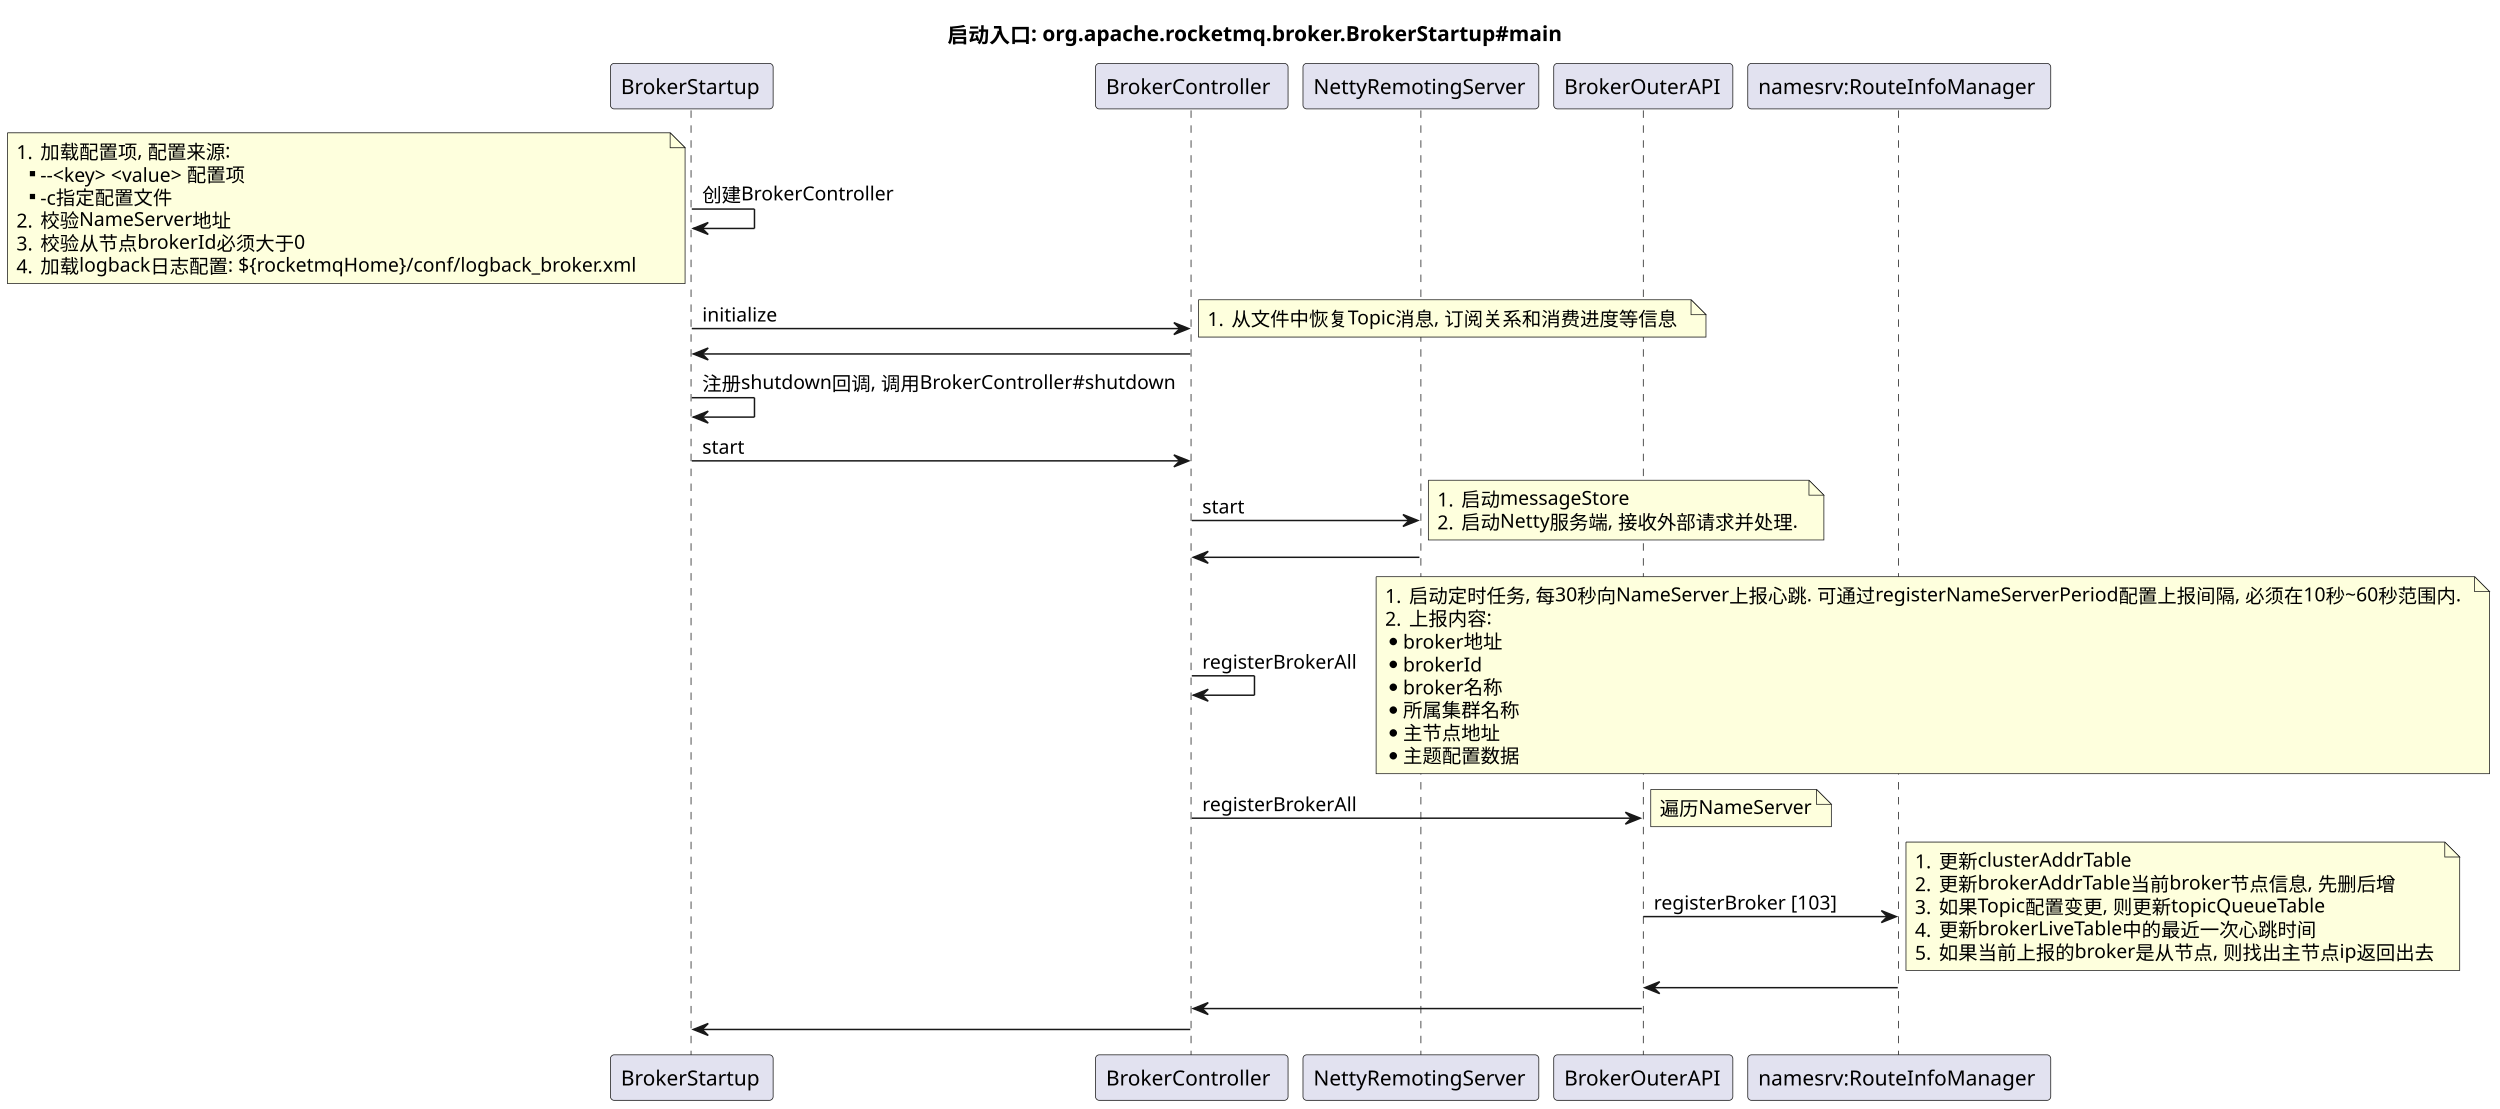
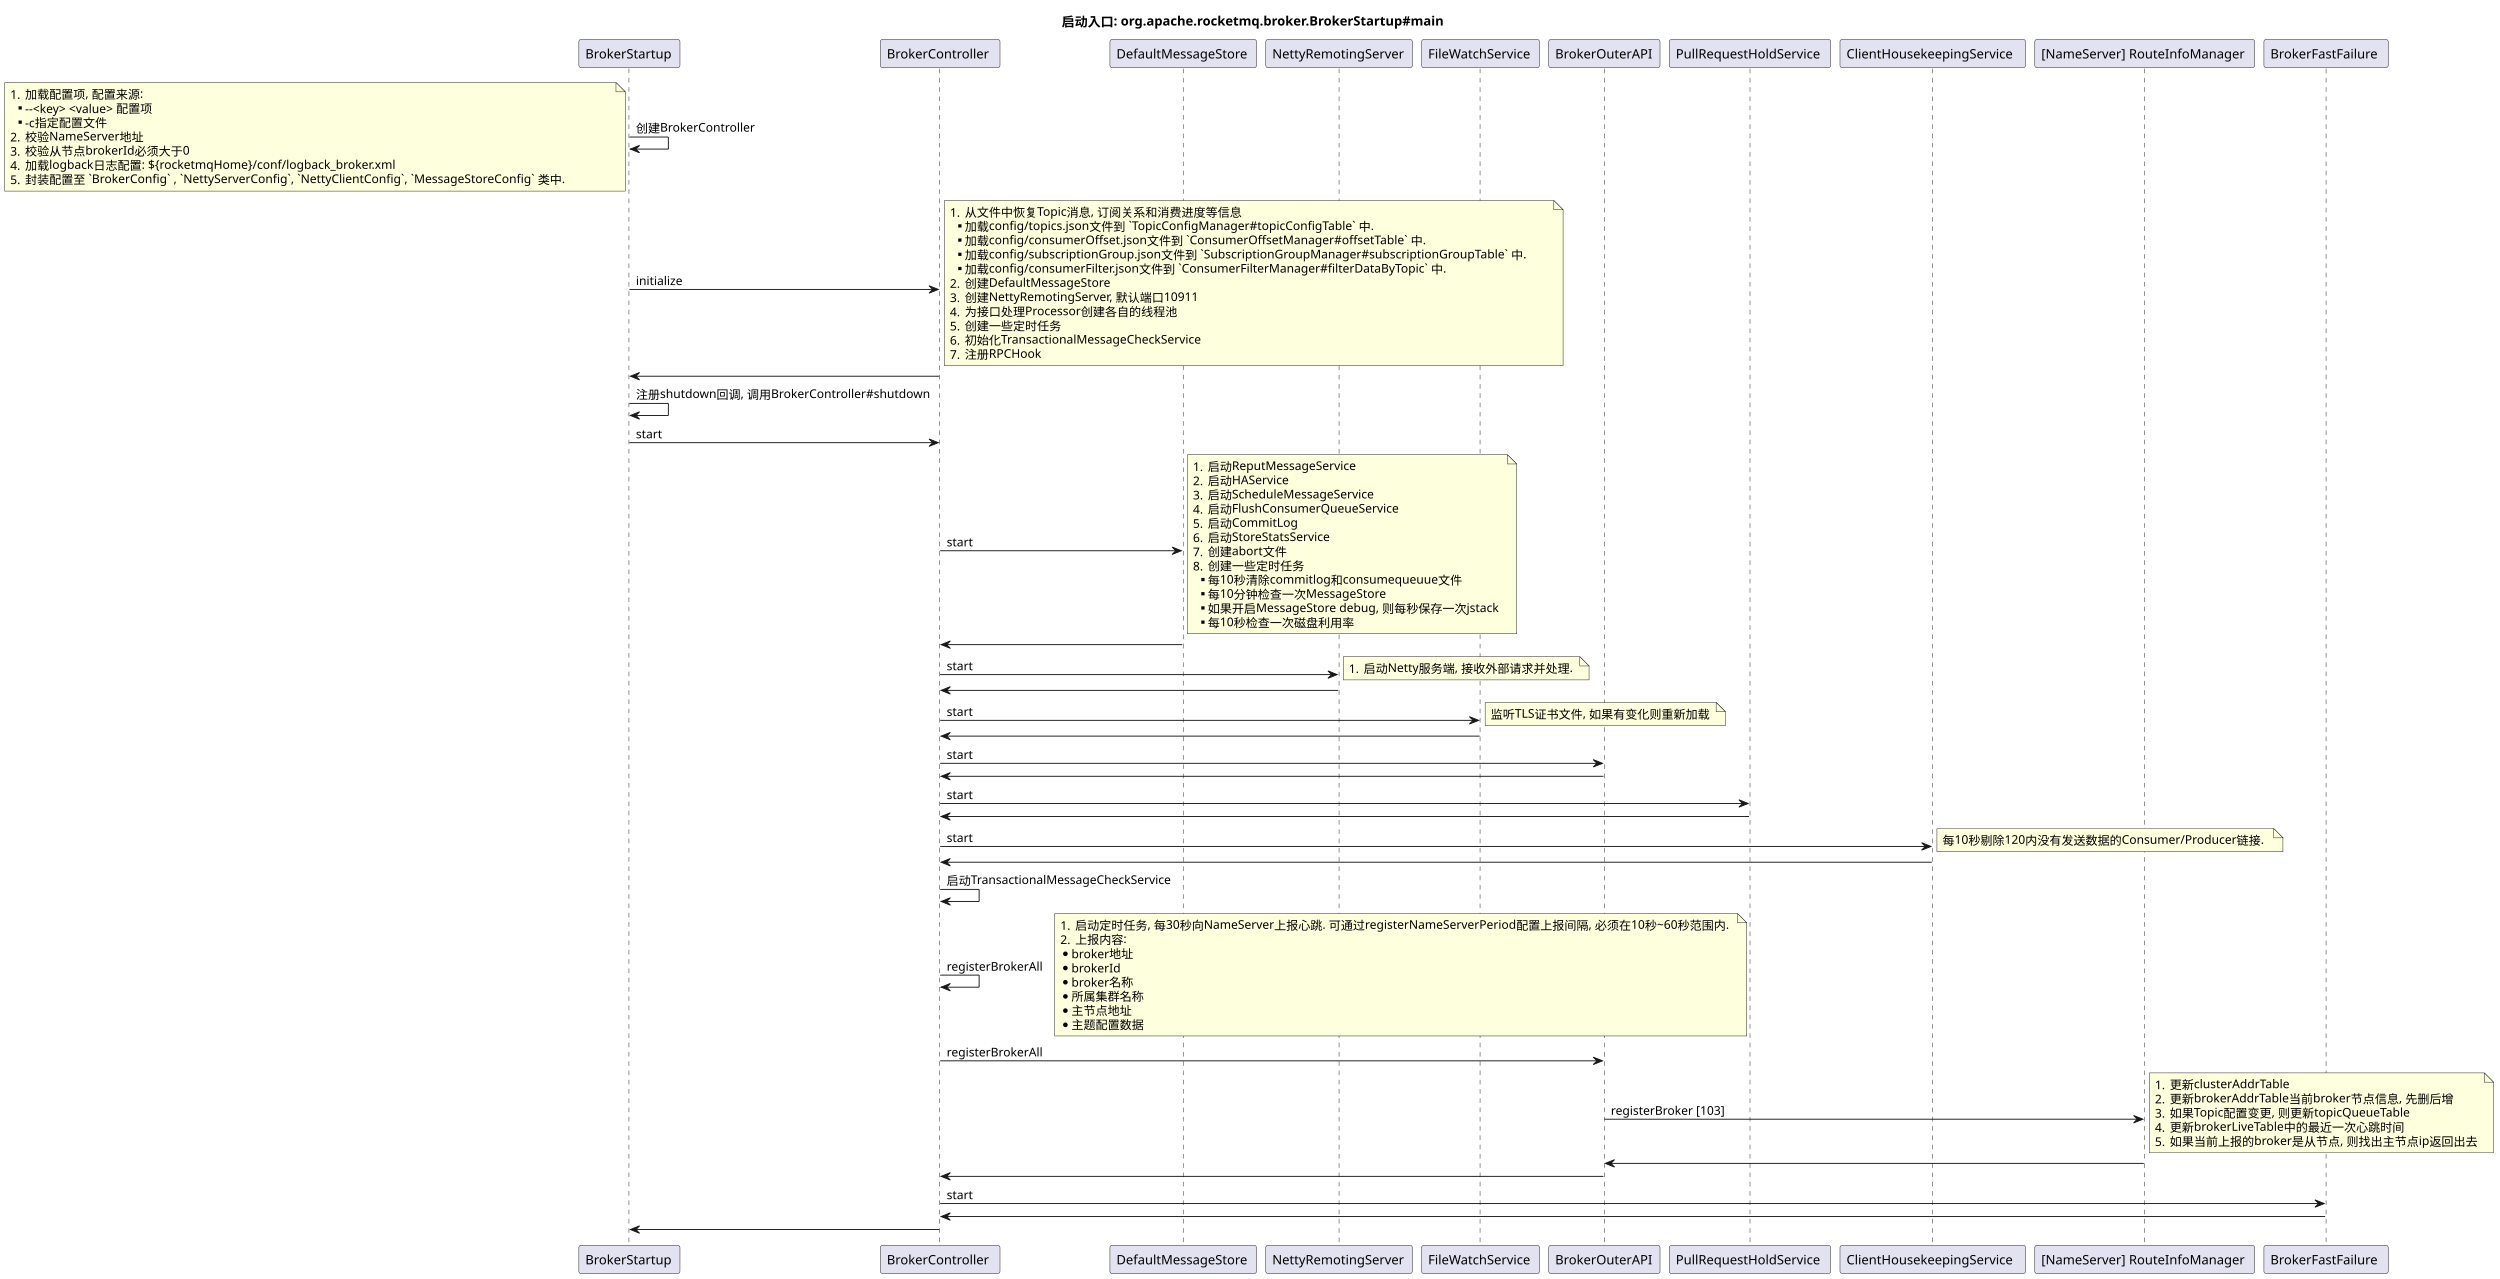
- <svg xmlns="http://www.w3.org/2000/svg" contentStyleType="text/css" height="743px" preserveAspectRatio="none" style="width:1675px;height:743px;background:#FFFFFF;" version="1.1" viewBox="0 0 1675 743" width="1675px" zoomAndPan="magnify">
+ <svg xmlns="http://www.w3.org/2000/svg" contentStyleType="text/css" height="1378px" preserveAspectRatio="none" style="width:2695px;height:1378px;background:#FFFFFF;" version="1.1" viewBox="0 0 2695 1378" width="2695px" zoomAndPan="magnify">
  <defs />
  <g>
-     <text fill="#000000" font-family="sans-serif" font-size="14" font-weight="bold" lengthAdjust="spacing" textLength="408" x="634.75" y="28.535">启动入口: org.apache.rocketmq.broker.BrokerStartup#main</text>
-     <line style="stroke:#181818;stroke-width:0.5;stroke-dasharray:5.0,5.0;" x1="463" x2="463" y1="73.977" y2="707.74" />
-     <line style="stroke:#181818;stroke-width:0.5;stroke-dasharray:5.0,5.0;" x1="798" x2="798" y1="73.977" y2="707.74" />
-     <line style="stroke:#181818;stroke-width:0.5;stroke-dasharray:5.0,5.0;" x1="952" x2="952" y1="73.977" y2="707.74" />
-     <line style="stroke:#181818;stroke-width:0.5;stroke-dasharray:5.0,5.0;" x1="1101" x2="1101" y1="73.977" y2="707.74" />
-     <line style="stroke:#181818;stroke-width:0.5;stroke-dasharray:5.0,5.0;" x1="1272" x2="1272" y1="73.977" y2="707.74" />
-     <rect fill="#E2E2F0" height="30.488" rx="2.5" ry="2.5" style="stroke:#181818;stroke-width:0.5;" width="109" x="409" y="42.488" />
-     <text fill="#000000" font-family="sans-serif" font-size="14" lengthAdjust="spacing" textLength="95" x="416" y="63.023">BrokerStartup</text>
-     <rect fill="#E2E2F0" height="30.488" rx="2.5" ry="2.5" style="stroke:#181818;stroke-width:0.5;" width="109" x="409" y="706.74" />
-     <text fill="#000000" font-family="sans-serif" font-size="14" lengthAdjust="spacing" textLength="95" x="416" y="727.275">BrokerStartup</text>
-     <rect fill="#E2E2F0" height="30.488" rx="2.5" ry="2.5" style="stroke:#181818;stroke-width:0.5;" width="129" x="734" y="42.488" />
-     <text fill="#000000" font-family="sans-serif" font-size="14" lengthAdjust="spacing" textLength="115" x="741" y="63.023">BrokerController</text>
-     <rect fill="#E2E2F0" height="30.488" rx="2.5" ry="2.5" style="stroke:#181818;stroke-width:0.5;" width="129" x="734" y="706.74" />
-     <text fill="#000000" font-family="sans-serif" font-size="14" lengthAdjust="spacing" textLength="115" x="741" y="727.275">BrokerController</text>
-     <rect fill="#E2E2F0" height="30.488" rx="2.5" ry="2.5" style="stroke:#181818;stroke-width:0.5;" width="158" x="873" y="42.488" />
-     <text fill="#000000" font-family="sans-serif" font-size="14" lengthAdjust="spacing" textLength="144" x="880" y="63.023">NettyRemotingServer</text>
-     <rect fill="#E2E2F0" height="30.488" rx="2.5" ry="2.5" style="stroke:#181818;stroke-width:0.5;" width="158" x="873" y="706.74" />
-     <text fill="#000000" font-family="sans-serif" font-size="14" lengthAdjust="spacing" textLength="144" x="880" y="727.275">NettyRemotingServer</text>
-     <rect fill="#E2E2F0" height="30.488" rx="2.5" ry="2.5" style="stroke:#181818;stroke-width:0.5;" width="120" x="1041" y="42.488" />
-     <text fill="#000000" font-family="sans-serif" font-size="14" lengthAdjust="spacing" textLength="106" x="1048" y="63.023">BrokerOuterAPI</text>
-     <rect fill="#E2E2F0" height="30.488" rx="2.5" ry="2.5" style="stroke:#181818;stroke-width:0.5;" width="120" x="1041" y="706.74" />
-     <text fill="#000000" font-family="sans-serif" font-size="14" lengthAdjust="spacing" textLength="106" x="1048" y="727.275">BrokerOuterAPI</text>
-     <rect fill="#E2E2F0" height="30.488" rx="2.5" ry="2.5" style="stroke:#181818;stroke-width:0.5;" width="203" x="1171" y="42.488" />
-     <text fill="#000000" font-family="sans-serif" font-size="14" lengthAdjust="spacing" textLength="189" x="1178" y="63.023">namesrv:RouteInfoManager</text>
-     <rect fill="#E2E2F0" height="30.488" rx="2.5" ry="2.5" style="stroke:#181818;stroke-width:0.5;" width="203" x="1171" y="706.74" />
-     <text fill="#000000" font-family="sans-serif" font-size="14" lengthAdjust="spacing" textLength="189" x="1178" y="727.275">namesrv:RouteInfoManager</text>
-     <line style="stroke:#181818;stroke-width:1.0;" x1="463.5" x2="505.5" y1="140.064" y2="140.064" />
-     <line style="stroke:#181818;stroke-width:1.0;" x1="505.5" x2="505.5" y1="140.064" y2="153.064" />
-     <line style="stroke:#181818;stroke-width:1.0;" x1="464.5" x2="505.5" y1="153.064" y2="153.064" />
-     <polygon fill="#181818" points="474.5,149.064,464.5,153.064,474.5,157.064,470.5,153.064" style="stroke:#181818;stroke-width:1.0;" />
-     <text fill="#000000" font-family="sans-serif" font-size="13" lengthAdjust="spacing" textLength="129" x="470.5" y="135.321">创建BrokerController</text>
-     <path d="M5,88.977 L5,189.977 L459,189.977 L459,98.977 L449,88.977 L5,88.977 " fill="#FEFFDD" style="stroke:#181818;stroke-width:0.5;" />
-     <path d="M449,88.977 L449,98.977 L459,98.977 L449,88.977 " fill="#FEFFDD" style="stroke:#181818;stroke-width:0.5;" />
+     <text fill="#000000" font-family="sans-serif" font-size="14" font-weight="bold" lengthAdjust="spacing" textLength="408" x="1144.5" y="28.535">启动入口: org.apache.rocketmq.broker.BrokerStartup#main</text>
+     <line style="stroke:#181818;stroke-width:0.5;stroke-dasharray:5.0,5.0;" x1="678" x2="678" y1="73.977" y2="1343.436" />
+     <line style="stroke:#181818;stroke-width:0.5;stroke-dasharray:5.0,5.0;" x1="1013" x2="1013" y1="73.977" y2="1343.436" />
+     <line style="stroke:#181818;stroke-width:0.5;stroke-dasharray:5.0,5.0;" x1="1275.5" x2="1275.5" y1="73.977" y2="1343.436" />
+     <line style="stroke:#181818;stroke-width:0.5;stroke-dasharray:5.0,5.0;" x1="1443.5" x2="1443.5" y1="73.977" y2="1343.436" />
+     <line style="stroke:#181818;stroke-width:0.5;stroke-dasharray:5.0,5.0;" x1="1595.5" x2="1595.5" y1="73.977" y2="1343.436" />
+     <line style="stroke:#181818;stroke-width:0.5;stroke-dasharray:5.0,5.0;" x1="1729.5" x2="1729.5" y1="73.977" y2="1343.436" />
+     <line style="stroke:#181818;stroke-width:0.5;stroke-dasharray:5.0,5.0;" x1="1886.5" x2="1886.5" y1="73.977" y2="1343.436" />
+     <line style="stroke:#181818;stroke-width:0.5;stroke-dasharray:5.0,5.0;" x1="2083.5" x2="2083.5" y1="73.977" y2="1343.436" />
+     <line style="stroke:#181818;stroke-width:0.5;stroke-dasharray:5.0,5.0;" x1="2311.5" x2="2311.5" y1="73.977" y2="1343.436" />
+     <line style="stroke:#181818;stroke-width:0.5;stroke-dasharray:5.0,5.0;" x1="2507.5" x2="2507.5" y1="73.977" y2="1343.436" />
+     <rect fill="#E2E2F0" height="30.488" rx="2.5" ry="2.5" style="stroke:#181818;stroke-width:0.5;" width="109" x="624" y="42.488" />
+     <text fill="#000000" font-family="sans-serif" font-size="14" lengthAdjust="spacing" textLength="95" x="631" y="63.023">BrokerStartup</text>
+     <rect fill="#E2E2F0" height="30.488" rx="2.5" ry="2.5" style="stroke:#181818;stroke-width:0.5;" width="109" x="624" y="1342.436" />
+     <text fill="#000000" font-family="sans-serif" font-size="14" lengthAdjust="spacing" textLength="95" x="631" y="1362.971">BrokerStartup</text>
+     <rect fill="#E2E2F0" height="30.488" rx="2.5" ry="2.5" style="stroke:#181818;stroke-width:0.5;" width="129" x="949" y="42.488" />
+     <text fill="#000000" font-family="sans-serif" font-size="14" lengthAdjust="spacing" textLength="115" x="956" y="63.023">BrokerController</text>
+     <rect fill="#E2E2F0" height="30.488" rx="2.5" ry="2.5" style="stroke:#181818;stroke-width:0.5;" width="129" x="949" y="1342.436" />
+     <text fill="#000000" font-family="sans-serif" font-size="14" lengthAdjust="spacing" textLength="115" x="956" y="1362.971">BrokerController</text>
+     <rect fill="#E2E2F0" height="30.488" rx="2.5" ry="2.5" style="stroke:#181818;stroke-width:0.5;" width="158" x="1196.5" y="42.488" />
+     <text fill="#000000" font-family="sans-serif" font-size="14" lengthAdjust="spacing" textLength="144" x="1203.5" y="63.023">DefaultMessageStore</text>
+     <rect fill="#E2E2F0" height="30.488" rx="2.5" ry="2.5" style="stroke:#181818;stroke-width:0.5;" width="158" x="1196.5" y="1342.436" />
+     <text fill="#000000" font-family="sans-serif" font-size="14" lengthAdjust="spacing" textLength="144" x="1203.5" y="1362.971">DefaultMessageStore</text>
+     <rect fill="#E2E2F0" height="30.488" rx="2.5" ry="2.5" style="stroke:#181818;stroke-width:0.5;" width="158" x="1364.5" y="42.488" />
+     <text fill="#000000" font-family="sans-serif" font-size="14" lengthAdjust="spacing" textLength="144" x="1371.5" y="63.023">NettyRemotingServer</text>
+     <rect fill="#E2E2F0" height="30.488" rx="2.5" ry="2.5" style="stroke:#181818;stroke-width:0.5;" width="158" x="1364.5" y="1342.436" />
+     <text fill="#000000" font-family="sans-serif" font-size="14" lengthAdjust="spacing" textLength="144" x="1371.5" y="1362.971">NettyRemotingServer</text>
+     <rect fill="#E2E2F0" height="30.488" rx="2.5" ry="2.5" style="stroke:#181818;stroke-width:0.5;" width="127" x="1532.5" y="42.488" />
+     <text fill="#000000" font-family="sans-serif" font-size="14" lengthAdjust="spacing" textLength="113" x="1539.5" y="63.023">FileWatchService</text>
+     <rect fill="#E2E2F0" height="30.488" rx="2.5" ry="2.5" style="stroke:#181818;stroke-width:0.5;" width="127" x="1532.5" y="1342.436" />
+     <text fill="#000000" font-family="sans-serif" font-size="14" lengthAdjust="spacing" textLength="113" x="1539.5" y="1362.971">FileWatchService</text>
+     <rect fill="#E2E2F0" height="30.488" rx="2.5" ry="2.5" style="stroke:#181818;stroke-width:0.5;" width="120" x="1669.5" y="42.488" />
+     <text fill="#000000" font-family="sans-serif" font-size="14" lengthAdjust="spacing" textLength="106" x="1676.5" y="63.023">BrokerOuterAPI</text>
+     <rect fill="#E2E2F0" height="30.488" rx="2.5" ry="2.5" style="stroke:#181818;stroke-width:0.5;" width="120" x="1669.5" y="1342.436" />
+     <text fill="#000000" font-family="sans-serif" font-size="14" lengthAdjust="spacing" textLength="106" x="1676.5" y="1362.971">BrokerOuterAPI</text>
+     <rect fill="#E2E2F0" height="30.488" rx="2.5" ry="2.5" style="stroke:#181818;stroke-width:0.5;" width="174" x="1799.5" y="42.488" />
+     <text fill="#000000" font-family="sans-serif" font-size="14" lengthAdjust="spacing" textLength="160" x="1806.5" y="63.023">PullRequestHoldService</text>
+     <rect fill="#E2E2F0" height="30.488" rx="2.5" ry="2.5" style="stroke:#181818;stroke-width:0.5;" width="174" x="1799.5" y="1342.436" />
+     <text fill="#000000" font-family="sans-serif" font-size="14" lengthAdjust="spacing" textLength="160" x="1806.5" y="1362.971">PullRequestHoldService</text>
+     <rect fill="#E2E2F0" height="30.488" rx="2.5" ry="2.5" style="stroke:#181818;stroke-width:0.5;" width="200" x="1983.5" y="42.488" />
+     <text fill="#000000" font-family="sans-serif" font-size="14" lengthAdjust="spacing" textLength="186" x="1990.5" y="63.023">ClientHousekeepingService</text>
+     <rect fill="#E2E2F0" height="30.488" rx="2.5" ry="2.5" style="stroke:#181818;stroke-width:0.5;" width="200" x="1983.5" y="1342.436" />
+     <text fill="#000000" font-family="sans-serif" font-size="14" lengthAdjust="spacing" textLength="186" x="1990.5" y="1362.971">ClientHousekeepingService</text>
+     <rect fill="#E2E2F0" height="30.488" rx="2.5" ry="2.5" style="stroke:#181818;stroke-width:0.5;" width="237" x="2193.5" y="42.488" />
+     <text fill="#000000" font-family="sans-serif" font-size="14" lengthAdjust="spacing" textLength="223" x="2200.5" y="63.023">[NameServer] RouteInfoManager</text>
+     <rect fill="#E2E2F0" height="30.488" rx="2.5" ry="2.5" style="stroke:#181818;stroke-width:0.5;" width="237" x="2193.5" y="1342.436" />
+     <text fill="#000000" font-family="sans-serif" font-size="14" lengthAdjust="spacing" textLength="223" x="2200.5" y="1362.971">[NameServer] RouteInfoManager</text>
+     <rect fill="#E2E2F0" height="30.488" rx="2.5" ry="2.5" style="stroke:#181818;stroke-width:0.5;" width="134" x="2440.5" y="42.488" />
+     <text fill="#000000" font-family="sans-serif" font-size="14" lengthAdjust="spacing" textLength="120" x="2447.5" y="63.023">BrokerFastFailure</text>
+     <rect fill="#E2E2F0" height="30.488" rx="2.5" ry="2.5" style="stroke:#181818;stroke-width:0.5;" width="134" x="2440.5" y="1342.436" />
+     <text fill="#000000" font-family="sans-serif" font-size="14" lengthAdjust="spacing" textLength="120" x="2447.5" y="1362.971">BrokerFastFailure</text>
+     <line style="stroke:#181818;stroke-width:1.0;" x1="678.5" x2="720.5" y1="147.719" y2="147.719" />
+     <line style="stroke:#181818;stroke-width:1.0;" x1="720.5" x2="720.5" y1="147.719" y2="160.719" />
+     <line style="stroke:#181818;stroke-width:1.0;" x1="679.5" x2="720.5" y1="160.719" y2="160.719" />
+     <polygon fill="#181818" points="689.5,156.719,679.5,160.719,689.5,164.719,685.5,160.719" style="stroke:#181818;stroke-width:1.0;" />
+     <text fill="#000000" font-family="sans-serif" font-size="13" lengthAdjust="spacing" textLength="129" x="685.5" y="142.977">创建BrokerController</text>
+     <path d="M5,88.977 L5,205.977 L674,205.977 L674,98.977 L664,88.977 L5,88.977 " fill="#FEFFDD" style="stroke:#181818;stroke-width:0.5;" />
+     <path d="M664,88.977 L664,98.977 L674,98.977 L664,88.977 " fill="#FEFFDD" style="stroke:#181818;stroke-width:0.5;" />
    <text fill="#000000" font-family="sans-serif" font-size="13" lengthAdjust="spacing" textLength="12" x="11" y="106.545">1.</text>
    <text fill="#000000" font-family="sans-serif" font-size="13" lengthAdjust="spacing" textLength="129" x="27" y="106.545">加载配置项, 配置来源:</text>
    <rect fill="#000000" height="3.5" style="stroke:#000000;stroke-width:0.0;" width="3.5" x="20" y="114.598" />
    <text fill="#000000" font-family="sans-serif" font-size="13" lengthAdjust="spacing" textLength="158" x="27" y="121.856">--&lt;key&gt; &lt;value&gt; 配置项</text>
    <rect fill="#000000" height="3.5" style="stroke:#000000;stroke-width:0.0;" width="3.5" x="20" y="129.908" />
    <text fill="#000000" font-family="sans-serif" font-size="13" lengthAdjust="spacing" textLength="93" x="27" y="137.166">-c指定配置文件</text>
    <text fill="#000000" font-family="sans-serif" font-size="13" lengthAdjust="spacing" textLength="12" x="11" y="152.477">2.</text>
    <text fill="#000000" font-family="sans-serif" font-size="13" lengthAdjust="spacing" textLength="126" x="27" y="152.477">校验NameServer地址</text>
    <text fill="#000000" font-family="sans-serif" font-size="13" lengthAdjust="spacing" textLength="12" x="11" y="167.787">3.</text>
    <text fill="#000000" font-family="sans-serif" font-size="13" lengthAdjust="spacing" textLength="178" x="27" y="167.787">校验从节点brokerId必须大于0</text>
    <text fill="#000000" font-family="sans-serif" font-size="13" lengthAdjust="spacing" textLength="12" x="11" y="183.098">4.</text>
    <text fill="#000000" font-family="sans-serif" font-size="13" lengthAdjust="spacing" textLength="417" x="27" y="183.098">加载logback日志配置: ${rocketmqHome}/conf/logback_broker.xml</text>
-     <polygon fill="#181818" points="786.5,216.15,796.5,220.15,786.5,224.15,790.5,220.15" style="stroke:#181818;stroke-width:1.0;" />
-     <line style="stroke:#181818;stroke-width:1.0;" x1="463.5" x2="792.5" y1="220.15" y2="220.15" />
-     <text fill="#000000" font-family="sans-serif" font-size="13" lengthAdjust="spacing" textLength="54" x="470.5" y="215.408">initialize</text>
-     <path d="M803,200.84 L803,225.84 L1143,225.84 L1143,210.84 L1133,200.84 L803,200.84 " fill="#FEFFDD" style="stroke:#181818;stroke-width:0.5;" />
-     <path d="M1133,200.84 L1133,210.84 L1143,210.84 L1133,200.84 " fill="#FEFFDD" style="stroke:#181818;stroke-width:0.5;" />
-     <text fill="#000000" font-family="sans-serif" font-size="13" lengthAdjust="spacing" textLength="12" x="809" y="218.408">1.</text>
-     <text fill="#000000" font-family="sans-serif" font-size="13" lengthAdjust="spacing" textLength="303" x="825" y="218.408">从文件中恢复Topic消息, 订阅关系和消费进度等信息</text>
-     <polygon fill="#181818" points="474.5,233.15,464.5,237.15,474.5,241.15,470.5,237.15" style="stroke:#181818;stroke-width:1.0;" />
-     <line style="stroke:#181818;stroke-width:1.0;" x1="468.5" x2="797.5" y1="237.15" y2="237.15" />
-     <line style="stroke:#181818;stroke-width:1.0;" x1="463.5" x2="505.5" y1="266.461" y2="266.461" />
-     <line style="stroke:#181818;stroke-width:1.0;" x1="505.5" x2="505.5" y1="266.461" y2="279.461" />
-     <line style="stroke:#181818;stroke-width:1.0;" x1="464.5" x2="505.5" y1="279.461" y2="279.461" />
-     <polygon fill="#181818" points="474.5,275.461,464.5,279.461,474.5,283.461,470.5,279.461" style="stroke:#181818;stroke-width:1.0;" />
-     <text fill="#000000" font-family="sans-serif" font-size="13" lengthAdjust="spacing" textLength="321" x="470.5" y="261.719">注册shutdown回调, 调用BrokerController#shutdown</text>
-     <polygon fill="#181818" points="786.5,304.772,796.5,308.772,786.5,312.772,790.5,308.772" style="stroke:#181818;stroke-width:1.0;" />
-     <line style="stroke:#181818;stroke-width:1.0;" x1="463.5" x2="792.5" y1="308.772" y2="308.772" />
-     <text fill="#000000" font-family="sans-serif" font-size="13" lengthAdjust="spacing" textLength="29" x="470.5" y="304.029">start</text>
-     <polygon fill="#181818" points="940,344.737,950,348.737,940,352.737,944,348.737" style="stroke:#181818;stroke-width:1.0;" />
-     <line style="stroke:#181818;stroke-width:1.0;" x1="798.5" x2="946" y1="348.737" y2="348.737" />
-     <text fill="#000000" font-family="sans-serif" font-size="13" lengthAdjust="spacing" textLength="29" x="805.5" y="343.995">start</text>
-     <path d="M957,321.772 L957,361.772 L1222,361.772 L1222,331.772 L1212,321.772 L957,321.772 " fill="#FEFFDD" style="stroke:#181818;stroke-width:0.5;" />
-     <path d="M1212,321.772 L1212,331.772 L1222,331.772 L1212,321.772 " fill="#FEFFDD" style="stroke:#181818;stroke-width:0.5;" />
-     <text fill="#000000" font-family="sans-serif" font-size="13" lengthAdjust="spacing" textLength="12" x="963" y="339.34">1.</text>
-     <text fill="#000000" font-family="sans-serif" font-size="13" lengthAdjust="spacing" textLength="113" x="979" y="339.34">启动messageStore</text>
-     <text fill="#000000" font-family="sans-serif" font-size="13" lengthAdjust="spacing" textLength="12" x="963" y="354.65">2.</text>
-     <text fill="#000000" font-family="sans-serif" font-size="13" lengthAdjust="spacing" textLength="228" x="979" y="354.65">启动Netty服务端, 接收外部请求并处理.</text>
-     <polygon fill="#181818" points="809.5,369.393,799.5,373.393,809.5,377.393,805.5,373.393" style="stroke:#181818;stroke-width:1.0;" />
-     <line style="stroke:#181818;stroke-width:1.0;" x1="803.5" x2="951" y1="373.393" y2="373.393" />
-     <line style="stroke:#181818;stroke-width:1.0;" x1="798.5" x2="840.5" y1="452.79" y2="452.79" />
-     <line style="stroke:#181818;stroke-width:1.0;" x1="840.5" x2="840.5" y1="452.79" y2="465.79" />
-     <line style="stroke:#181818;stroke-width:1.0;" x1="799.5" x2="840.5" y1="465.79" y2="465.79" />
-     <polygon fill="#181818" points="809.5,461.79,799.5,465.79,809.5,469.79,805.5,465.79" style="stroke:#181818;stroke-width:1.0;" />
-     <text fill="#000000" font-family="sans-serif" font-size="13" lengthAdjust="spacing" textLength="105" x="805.5" y="448.048">registerBrokerAll</text>
-     <path d="M922,386.393 L922,518.393 L1668,518.393 L1668,396.393 L1658,386.393 L922,386.393 " fill="#FEFFDD" style="stroke:#181818;stroke-width:0.5;" />
-     <path d="M1658,386.393 L1658,396.393 L1668,396.393 L1658,386.393 " fill="#FEFFDD" style="stroke:#181818;stroke-width:0.5;" />
-     <text fill="#000000" font-family="sans-serif" font-size="13" lengthAdjust="spacing" textLength="12" x="928" y="403.961">1.</text>
-     <text fill="#000000" font-family="sans-serif" font-size="13" lengthAdjust="spacing" textLength="709" x="944" y="403.961">启动定时任务, 每30秒向NameServer上报心跳. 可通过registerNameServerPeriod配置上报间隔, 必须在10秒~60秒范围内.</text>
-     <text fill="#000000" font-family="sans-serif" font-size="13" lengthAdjust="spacing" textLength="12" x="928" y="419.272">2.</text>
-     <text fill="#000000" font-family="sans-serif" font-size="13" lengthAdjust="spacing" textLength="56" x="944" y="419.272">上报内容:</text>
-     <ellipse cx="933.5" cy="429.824" fill="#000000" rx="2.5" ry="2.5" style="stroke:#000000;stroke-width:0.0;" />
-     <text fill="#000000" font-family="sans-serif" font-size="13" lengthAdjust="spacing" textLength="67" x="940" y="434.582">broker地址</text>
-     <ellipse cx="933.5" cy="445.135" fill="#000000" rx="2.5" ry="2.5" style="stroke:#000000;stroke-width:0.0;" />
-     <text fill="#000000" font-family="sans-serif" font-size="13" lengthAdjust="spacing" textLength="53" x="940" y="449.893">brokerId</text>
-     <ellipse cx="933.5" cy="460.445" fill="#000000" rx="2.5" ry="2.5" style="stroke:#000000;stroke-width:0.0;" />
-     <text fill="#000000" font-family="sans-serif" font-size="13" lengthAdjust="spacing" textLength="67" x="940" y="465.203">broker名称</text>
-     <ellipse cx="933.5" cy="475.756" fill="#000000" rx="2.5" ry="2.5" style="stroke:#000000;stroke-width:0.0;" />
-     <text fill="#000000" font-family="sans-serif" font-size="13" lengthAdjust="spacing" textLength="78" x="940" y="480.514">所属集群名称</text>
-     <ellipse cx="933.5" cy="491.066" fill="#000000" rx="2.5" ry="2.5" style="stroke:#000000;stroke-width:0.0;" />
-     <text fill="#000000" font-family="sans-serif" font-size="13" lengthAdjust="spacing" textLength="65" x="940" y="495.824">主节点地址</text>
-     <ellipse cx="933.5" cy="506.377" fill="#000000" rx="2.5" ry="2.5" style="stroke:#000000;stroke-width:0.0;" />
-     <text fill="#000000" font-family="sans-serif" font-size="13" lengthAdjust="spacing" textLength="78" x="940" y="511.135">主题配置数据</text>
-     <polygon fill="#181818" points="1089,544.188,1099,548.188,1089,552.188,1093,548.188" style="stroke:#181818;stroke-width:1.0;" />
-     <line style="stroke:#181818;stroke-width:1.0;" x1="798.5" x2="1095" y1="548.188" y2="548.188" />
-     <text fill="#000000" font-family="sans-serif" font-size="13" lengthAdjust="spacing" textLength="105" x="805.5" y="543.445">registerBrokerAll</text>
-     <path d="M1106,528.877 L1106,553.877 L1227,553.877 L1227,538.877 L1217,528.877 L1106,528.877 " fill="#FEFFDD" style="stroke:#181818;stroke-width:0.5;" />
-     <path d="M1217,528.877 L1217,538.877 L1227,538.877 L1217,528.877 " fill="#FEFFDD" style="stroke:#181818;stroke-width:0.5;" />
-     <text fill="#000000" font-family="sans-serif" font-size="13" lengthAdjust="spacing" textLength="100" x="1112" y="546.445">遍历NameServer</text>
-     <polygon fill="#181818" points="1260.5,610.119,1270.5,614.119,1260.5,618.119,1264.5,614.119" style="stroke:#181818;stroke-width:1.0;" />
-     <line style="stroke:#181818;stroke-width:1.0;" x1="1101" x2="1266.5" y1="614.119" y2="614.119" />
-     <text fill="#000000" font-family="sans-serif" font-size="13" lengthAdjust="spacing" textLength="124" x="1108" y="609.377">registerBroker [103]</text>
-     <path d="M1277,564.188 L1277,650.188 L1648,650.188 L1648,574.188 L1638,564.188 L1277,564.188 " fill="#FEFFDD" style="stroke:#181818;stroke-width:0.5;" />
-     <path d="M1638,564.188 L1638,574.188 L1648,574.188 L1638,564.188 " fill="#FEFFDD" style="stroke:#181818;stroke-width:0.5;" />
-     <text fill="#000000" font-family="sans-serif" font-size="13" lengthAdjust="spacing" textLength="12" x="1283" y="581.756">1.</text>
-     <text fill="#000000" font-family="sans-serif" font-size="13" lengthAdjust="spacing" textLength="133" x="1299" y="581.756">更新clusterAddrTable</text>
-     <text fill="#000000" font-family="sans-serif" font-size="13" lengthAdjust="spacing" textLength="12" x="1283" y="597.066">2.</text>
-     <text fill="#000000" font-family="sans-serif" font-size="13" lengthAdjust="spacing" textLength="310" x="1299" y="597.066">更新brokerAddrTable当前broker节点信息, 先删后增</text>
-     <text fill="#000000" font-family="sans-serif" font-size="13" lengthAdjust="spacing" textLength="12" x="1283" y="612.377">3.</text>
-     <text fill="#000000" font-family="sans-serif" font-size="13" lengthAdjust="spacing" textLength="266" x="1299" y="612.377">如果Topic配置变更, 则更新topicQueueTable</text>
-     <text fill="#000000" font-family="sans-serif" font-size="13" lengthAdjust="spacing" textLength="12" x="1283" y="627.688">4.</text>
-     <text fill="#000000" font-family="sans-serif" font-size="13" lengthAdjust="spacing" textLength="256" x="1299" y="627.688">更新brokerLiveTable中的最近一次心跳时间</text>
-     <text fill="#000000" font-family="sans-serif" font-size="13" lengthAdjust="spacing" textLength="12" x="1283" y="642.998">5.</text>
-     <text fill="#000000" font-family="sans-serif" font-size="13" lengthAdjust="spacing" textLength="334" x="1299" y="642.998">如果当前上报的broker是从节点, 则找出主节点ip返回出去</text>
-     <polygon fill="#181818" points="1112,657.74,1102,661.74,1112,665.74,1108,661.74" style="stroke:#181818;stroke-width:1.0;" />
-     <line style="stroke:#181818;stroke-width:1.0;" x1="1106" x2="1271.5" y1="661.74" y2="661.74" />
-     <polygon fill="#181818" points="809.5,671.74,799.5,675.74,809.5,679.74,805.5,675.74" style="stroke:#181818;stroke-width:1.0;" />
-     <line style="stroke:#181818;stroke-width:1.0;" x1="803.5" x2="1100" y1="675.74" y2="675.74" />
-     <polygon fill="#181818" points="474.5,685.74,464.5,689.74,474.5,693.74,470.5,689.74" style="stroke:#181818;stroke-width:1.0;" />
-     <line style="stroke:#181818;stroke-width:1.0;" x1="468.5" x2="797.5" y1="689.74" y2="689.74" />
+     <text fill="#000000" font-family="sans-serif" font-size="13" lengthAdjust="spacing" textLength="12" x="11" y="198.408">5.</text>
+     <text fill="#000000" font-family="sans-serif" font-size="13" lengthAdjust="spacing" textLength="632" x="27" y="198.408">封装配置至 `BrokerConfig` , `NettyServerConfig`, `NettyClientConfig`, `MessageStoreConfig` 类中.</text>
+     <polygon fill="#181818" points="1001.5,308.014,1011.5,312.014,1001.5,316.014,1005.5,312.014" style="stroke:#181818;stroke-width:1.0;" />
+     <line style="stroke:#181818;stroke-width:1.0;" x1="678.5" x2="1007.5" y1="312.014" y2="312.014" />
+     <text fill="#000000" font-family="sans-serif" font-size="13" lengthAdjust="spacing" textLength="54" x="685.5" y="307.272">initialize</text>
+     <path d="M1018,216.15 L1018,394.15 L1685,394.15 L1685,226.15 L1675,216.15 L1018,216.15 " fill="#FEFFDD" style="stroke:#181818;stroke-width:0.5;" />
+     <path d="M1675,216.15 L1675,226.15 L1685,226.15 L1675,216.15 " fill="#FEFFDD" style="stroke:#181818;stroke-width:0.5;" />
+     <text fill="#000000" font-family="sans-serif" font-size="13" lengthAdjust="spacing" textLength="12" x="1024" y="233.719">1.</text>
+     <text fill="#000000" font-family="sans-serif" font-size="13" lengthAdjust="spacing" textLength="303" x="1040" y="233.719">从文件中恢复Topic消息, 订阅关系和消费进度等信息</text>
+     <rect fill="#000000" height="3.5" style="stroke:#000000;stroke-width:0.0;" width="3.5" x="1033" y="241.772" />
+     <text fill="#000000" font-family="sans-serif" font-size="13" lengthAdjust="spacing" textLength="469" x="1040" y="249.029">加载config/topics.json文件到 `TopicConfigManager#topicConfigTable` 中.</text>
+     <rect fill="#000000" height="3.5" style="stroke:#000000;stroke-width:0.0;" width="3.5" x="1033" y="257.082" />
+     <text fill="#000000" font-family="sans-serif" font-size="13" lengthAdjust="spacing" textLength="520" x="1040" y="264.34">加载config/consumerOffset.json文件到 `ConsumerOffsetManager#offsetTable` 中.</text>
+     <rect fill="#000000" height="3.5" style="stroke:#000000;stroke-width:0.0;" width="3.5" x="1033" y="272.393" />
+     <text fill="#000000" font-family="sans-serif" font-size="13" lengthAdjust="spacing" textLength="630" x="1040" y="279.65">加载config/subscriptionGroup.json文件到 `SubscriptionGroupManager#subscriptionGroupTable` 中.</text>
+     <rect fill="#000000" height="3.5" style="stroke:#000000;stroke-width:0.0;" width="3.5" x="1033" y="287.703" />
+     <text fill="#000000" font-family="sans-serif" font-size="13" lengthAdjust="spacing" textLength="543" x="1040" y="294.961">加载config/consumerFilter.json文件到 `ConsumerFilterManager#filterDataByTopic` 中.</text>
+     <text fill="#000000" font-family="sans-serif" font-size="13" lengthAdjust="spacing" textLength="12" x="1024" y="310.272">2.</text>
+     <text fill="#000000" font-family="sans-serif" font-size="13" lengthAdjust="spacing" textLength="158" x="1040" y="310.272">创建DefaultMessageStore</text>
+     <text fill="#000000" font-family="sans-serif" font-size="13" lengthAdjust="spacing" textLength="12" x="1024" y="325.582">3.</text>
+     <text fill="#000000" font-family="sans-serif" font-size="13" lengthAdjust="spacing" textLength="258" x="1040" y="325.582">创建NettyRemotingServer, 默认端口10911</text>
+     <text fill="#000000" font-family="sans-serif" font-size="13" lengthAdjust="spacing" textLength="12" x="1024" y="340.893">4.</text>
+     <text fill="#000000" font-family="sans-serif" font-size="13" lengthAdjust="spacing" textLength="230" x="1040" y="340.893">为接口处理Processor创建各自的线程池</text>
+     <text fill="#000000" font-family="sans-serif" font-size="13" lengthAdjust="spacing" textLength="12" x="1024" y="356.203">5.</text>
+     <text fill="#000000" font-family="sans-serif" font-size="13" lengthAdjust="spacing" textLength="104" x="1040" y="356.203">创建一些定时任务</text>
+     <text fill="#000000" font-family="sans-serif" font-size="13" lengthAdjust="spacing" textLength="12" x="1024" y="371.514">6.</text>
+     <text fill="#000000" font-family="sans-serif" font-size="13" lengthAdjust="spacing" textLength="261" x="1040" y="371.514">初始化TransactionalMessageCheckService</text>
+     <text fill="#000000" font-family="sans-serif" font-size="13" lengthAdjust="spacing" textLength="12" x="1024" y="386.824">7.</text>
+     <text fill="#000000" font-family="sans-serif" font-size="13" lengthAdjust="spacing" textLength="84" x="1040" y="386.824">注册RPCHook</text>
+     <polygon fill="#181818" points="689.5,401.566,679.5,405.566,689.5,409.566,685.5,405.566" style="stroke:#181818;stroke-width:1.0;" />
+     <line style="stroke:#181818;stroke-width:1.0;" x1="683.5" x2="1012.5" y1="405.566" y2="405.566" />
+     <line style="stroke:#181818;stroke-width:1.0;" x1="678.5" x2="720.5" y1="434.877" y2="434.877" />
+     <line style="stroke:#181818;stroke-width:1.0;" x1="720.5" x2="720.5" y1="434.877" y2="447.877" />
+     <line style="stroke:#181818;stroke-width:1.0;" x1="679.5" x2="720.5" y1="447.877" y2="447.877" />
+     <polygon fill="#181818" points="689.5,443.877,679.5,447.877,689.5,451.877,685.5,447.877" style="stroke:#181818;stroke-width:1.0;" />
+     <text fill="#000000" font-family="sans-serif" font-size="13" lengthAdjust="spacing" textLength="321" x="685.5" y="430.135">注册shutdown回调, 调用BrokerController#shutdown</text>
+     <polygon fill="#181818" points="1001.5,473.188,1011.5,477.188,1001.5,481.188,1005.5,477.188" style="stroke:#181818;stroke-width:1.0;" />
+     <line style="stroke:#181818;stroke-width:1.0;" x1="678.5" x2="1007.5" y1="477.188" y2="477.188" />
+     <text fill="#000000" font-family="sans-serif" font-size="13" lengthAdjust="spacing" textLength="29" x="685.5" y="472.445">start</text>
+     <polygon fill="#181818" points="1263.5,589.706,1273.5,593.706,1263.5,597.706,1267.5,593.706" style="stroke:#181818;stroke-width:1.0;" />
+     <line style="stroke:#181818;stroke-width:1.0;" x1="1013.5" x2="1269.5" y1="593.706" y2="593.706" />
+     <text fill="#000000" font-family="sans-serif" font-size="13" lengthAdjust="spacing" textLength="29" x="1020.5" y="588.964">start</text>
+     <path d="M1280,490.188 L1280,683.188 L1635,683.188 L1635,500.188 L1625,490.188 L1280,490.188 " fill="#FEFFDD" style="stroke:#181818;stroke-width:0.5;" />
+     <path d="M1625,490.188 L1625,500.188 L1635,500.188 L1625,490.188 " fill="#FEFFDD" style="stroke:#181818;stroke-width:0.5;" />
+     <text fill="#000000" font-family="sans-serif" font-size="13" lengthAdjust="spacing" textLength="12" x="1286" y="507.756">1.</text>
+     <text fill="#000000" font-family="sans-serif" font-size="13" lengthAdjust="spacing" textLength="160" x="1302" y="507.756">启动ReputMessageService</text>
+     <text fill="#000000" font-family="sans-serif" font-size="13" lengthAdjust="spacing" textLength="12" x="1286" y="523.066">2.</text>
+     <text fill="#000000" font-family="sans-serif" font-size="13" lengthAdjust="spacing" textLength="89" x="1302" y="523.066">启动HAService</text>
+     <text fill="#000000" font-family="sans-serif" font-size="13" lengthAdjust="spacing" textLength="12" x="1286" y="538.377">3.</text>
+     <text fill="#000000" font-family="sans-serif" font-size="13" lengthAdjust="spacing" textLength="180" x="1302" y="538.377">启动ScheduleMessageService</text>
+     <text fill="#000000" font-family="sans-serif" font-size="13" lengthAdjust="spacing" textLength="12" x="1286" y="553.688">4.</text>
+     <text fill="#000000" font-family="sans-serif" font-size="13" lengthAdjust="spacing" textLength="208" x="1302" y="553.688">启动FlushConsumerQueueService</text>
+     <text fill="#000000" font-family="sans-serif" font-size="13" lengthAdjust="spacing" textLength="12" x="1286" y="568.998">5.</text>
+     <text fill="#000000" font-family="sans-serif" font-size="13" lengthAdjust="spacing" textLength="99" x="1302" y="568.998">启动CommitLog</text>
+     <text fill="#000000" font-family="sans-serif" font-size="13" lengthAdjust="spacing" textLength="12" x="1286" y="584.309">6.</text>
+     <text fill="#000000" font-family="sans-serif" font-size="13" lengthAdjust="spacing" textLength="133" x="1302" y="584.309">启动StoreStatsService</text>
+     <text fill="#000000" font-family="sans-serif" font-size="13" lengthAdjust="spacing" textLength="12" x="1286" y="599.619">7.</text>
+     <text fill="#000000" font-family="sans-serif" font-size="13" lengthAdjust="spacing" textLength="85" x="1302" y="599.619">创建abort文件</text>
+     <text fill="#000000" font-family="sans-serif" font-size="13" lengthAdjust="spacing" textLength="12" x="1286" y="614.93">8.</text>
+     <text fill="#000000" font-family="sans-serif" font-size="13" lengthAdjust="spacing" textLength="104" x="1302" y="614.93">创建一些定时任务</text>
+     <rect fill="#000000" height="3.5" style="stroke:#000000;stroke-width:0.0;" width="3.5" x="1295" y="622.982" />
+     <text fill="#000000" font-family="sans-serif" font-size="13" lengthAdjust="spacing" textLength="278" x="1302" y="630.24">每10秒清除commitlog和consumequeuue文件</text>
+     <rect fill="#000000" height="3.5" style="stroke:#000000;stroke-width:0.0;" width="3.5" x="1295" y="638.293" />
+     <text fill="#000000" font-family="sans-serif" font-size="13" lengthAdjust="spacing" textLength="193" x="1302" y="645.551">每10分钟检查一次MessageStore</text>
+     <rect fill="#000000" height="3.5" style="stroke:#000000;stroke-width:0.0;" width="3.5" x="1295" y="653.604" />
+     <text fill="#000000" font-family="sans-serif" font-size="13" lengthAdjust="spacing" textLength="318" x="1302" y="660.861">如果开启MessageStore debug, 则每秒保存一次jstack</text>
+     <rect fill="#000000" height="3.5" style="stroke:#000000;stroke-width:0.0;" width="3.5" x="1295" y="668.914" />
+     <text fill="#000000" font-family="sans-serif" font-size="13" lengthAdjust="spacing" textLength="159" x="1302" y="676.172">每10秒检查一次磁盘利用率</text>
+     <polygon fill="#181818" points="1024.5,690.914,1014.5,694.914,1024.5,698.914,1020.5,694.914" style="stroke:#181818;stroke-width:1.0;" />
+     <line style="stroke:#181818;stroke-width:1.0;" x1="1018.5" x2="1274.5" y1="694.914" y2="694.914" />
+     <polygon fill="#181818" points="1431.5,723.225,1441.5,727.225,1431.5,731.225,1435.5,727.225" style="stroke:#181818;stroke-width:1.0;" />
+     <line style="stroke:#181818;stroke-width:1.0;" x1="1013.5" x2="1437.5" y1="727.225" y2="727.225" />
+     <text fill="#000000" font-family="sans-serif" font-size="13" lengthAdjust="spacing" textLength="29" x="1020.5" y="722.482">start</text>
+     <path d="M1448,707.914 L1448,732.914 L1713,732.914 L1713,717.914 L1703,707.914 L1448,707.914 " fill="#FEFFDD" style="stroke:#181818;stroke-width:0.5;" />
+     <path d="M1703,707.914 L1703,717.914 L1713,717.914 L1703,707.914 " fill="#FEFFDD" style="stroke:#181818;stroke-width:0.5;" />
+     <text fill="#000000" font-family="sans-serif" font-size="13" lengthAdjust="spacing" textLength="12" x="1454" y="725.482">1.</text>
+     <text fill="#000000" font-family="sans-serif" font-size="13" lengthAdjust="spacing" textLength="228" x="1470" y="725.482">启动Netty服务端, 接收外部请求并处理.</text>
+     <polygon fill="#181818" points="1024.5,740.225,1014.5,744.225,1024.5,748.225,1020.5,744.225" style="stroke:#181818;stroke-width:1.0;" />
+     <line style="stroke:#181818;stroke-width:1.0;" x1="1018.5" x2="1442.5" y1="744.225" y2="744.225" />
+     <polygon fill="#181818" points="1584,772.535,1594,776.535,1584,780.535,1588,776.535" style="stroke:#181818;stroke-width:1.0;" />
+     <line style="stroke:#181818;stroke-width:1.0;" x1="1013.5" x2="1590" y1="776.535" y2="776.535" />
+     <text fill="#000000" font-family="sans-serif" font-size="13" lengthAdjust="spacing" textLength="29" x="1020.5" y="771.793">start</text>
+     <path d="M1601,757.225 L1601,782.225 L1860,782.225 L1860,767.225 L1850,757.225 L1601,757.225 " fill="#FEFFDD" style="stroke:#181818;stroke-width:0.5;" />
+     <path d="M1850,757.225 L1850,767.225 L1860,767.225 L1850,757.225 " fill="#FEFFDD" style="stroke:#181818;stroke-width:0.5;" />
+     <text fill="#000000" font-family="sans-serif" font-size="13" lengthAdjust="spacing" textLength="238" x="1607" y="774.793">监听TLS证书文件, 如果有变化则重新加载</text>
+     <polygon fill="#181818" points="1024.5,789.535,1014.5,793.535,1024.5,797.535,1020.5,793.535" style="stroke:#181818;stroke-width:1.0;" />
+     <line style="stroke:#181818;stroke-width:1.0;" x1="1018.5" x2="1595" y1="793.535" y2="793.535" />
+     <polygon fill="#181818" points="1717.5,818.846,1727.5,822.846,1717.5,826.846,1721.5,822.846" style="stroke:#181818;stroke-width:1.0;" />
+     <line style="stroke:#181818;stroke-width:1.0;" x1="1013.5" x2="1723.5" y1="822.846" y2="822.846" />
+     <text fill="#000000" font-family="sans-serif" font-size="13" lengthAdjust="spacing" textLength="29" x="1020.5" y="818.104">start</text>
+     <polygon fill="#181818" points="1024.5,832.846,1014.5,836.846,1024.5,840.846,1020.5,836.846" style="stroke:#181818;stroke-width:1.0;" />
+     <line style="stroke:#181818;stroke-width:1.0;" x1="1018.5" x2="1728.5" y1="836.846" y2="836.846" />
+     <polygon fill="#181818" points="1874.5,862.156,1884.5,866.156,1874.5,870.156,1878.5,866.156" style="stroke:#181818;stroke-width:1.0;" />
+     <line style="stroke:#181818;stroke-width:1.0;" x1="1013.5" x2="1880.5" y1="866.156" y2="866.156" />
+     <text fill="#000000" font-family="sans-serif" font-size="13" lengthAdjust="spacing" textLength="29" x="1020.5" y="861.414">start</text>
+     <polygon fill="#181818" points="1024.5,876.156,1014.5,880.156,1024.5,884.156,1020.5,880.156" style="stroke:#181818;stroke-width:1.0;" />
+     <line style="stroke:#181818;stroke-width:1.0;" x1="1018.5" x2="1885.5" y1="880.156" y2="880.156" />
+     <polygon fill="#181818" points="2071.5,908.467,2081.5,912.467,2071.5,916.467,2075.5,912.467" style="stroke:#181818;stroke-width:1.0;" />
+     <line style="stroke:#181818;stroke-width:1.0;" x1="1013.5" x2="2077.5" y1="912.467" y2="912.467" />
+     <text fill="#000000" font-family="sans-serif" font-size="13" lengthAdjust="spacing" textLength="29" x="1020.5" y="907.725">start</text>
+     <path d="M2088,893.156 L2088,918.156 L2461,918.156 L2461,903.156 L2451,893.156 L2088,893.156 " fill="#FEFFDD" style="stroke:#181818;stroke-width:0.5;" />
+     <path d="M2451,893.156 L2451,903.156 L2461,903.156 L2451,893.156 " fill="#FEFFDD" style="stroke:#181818;stroke-width:0.5;" />
+     <text fill="#000000" font-family="sans-serif" font-size="13" lengthAdjust="spacing" textLength="352" x="2094" y="910.725">每10秒剔除120内没有发送数据的Consumer/Producer链接.</text>
+     <polygon fill="#181818" points="1024.5,925.467,1014.5,929.467,1024.5,933.467,1020.5,929.467" style="stroke:#181818;stroke-width:1.0;" />
+     <line style="stroke:#181818;stroke-width:1.0;" x1="1018.5" x2="2082.5" y1="929.467" y2="929.467" />
+     <line style="stroke:#181818;stroke-width:1.0;" x1="1013.5" x2="1055.5" y1="958.777" y2="958.777" />
+     <line style="stroke:#181818;stroke-width:1.0;" x1="1055.5" x2="1055.5" y1="958.777" y2="971.777" />
+     <line style="stroke:#181818;stroke-width:1.0;" x1="1014.5" x2="1055.5" y1="971.777" y2="971.777" />
+     <polygon fill="#181818" points="1024.5,967.777,1014.5,971.777,1024.5,975.777,1020.5,971.777" style="stroke:#181818;stroke-width:1.0;" />
+     <text fill="#000000" font-family="sans-serif" font-size="13" lengthAdjust="spacing" textLength="248" x="1020.5" y="954.035">启动TransactionalMessageCheckService</text>
+     <line style="stroke:#181818;stroke-width:1.0;" x1="1013.5" x2="1055.5" y1="1051.175" y2="1051.175" />
+     <line style="stroke:#181818;stroke-width:1.0;" x1="1055.5" x2="1055.5" y1="1051.175" y2="1064.175" />
+     <line style="stroke:#181818;stroke-width:1.0;" x1="1014.5" x2="1055.5" y1="1064.175" y2="1064.175" />
+     <polygon fill="#181818" points="1024.5,1060.175,1014.5,1064.175,1024.5,1068.175,1020.5,1064.175" style="stroke:#181818;stroke-width:1.0;" />
+     <text fill="#000000" font-family="sans-serif" font-size="13" lengthAdjust="spacing" textLength="105" x="1020.5" y="1046.433">registerBrokerAll</text>
+     <path d="M1137,984.777 L1137,1116.777 L1883,1116.777 L1883,994.777 L1873,984.777 L1137,984.777 " fill="#FEFFDD" style="stroke:#181818;stroke-width:0.5;" />
+     <path d="M1873,984.777 L1873,994.777 L1883,994.777 L1873,984.777 " fill="#FEFFDD" style="stroke:#181818;stroke-width:0.5;" />
+     <text fill="#000000" font-family="sans-serif" font-size="13" lengthAdjust="spacing" textLength="12" x="1143" y="1002.346">1.</text>
+     <text fill="#000000" font-family="sans-serif" font-size="13" lengthAdjust="spacing" textLength="709" x="1159" y="1002.346">启动定时任务, 每30秒向NameServer上报心跳. 可通过registerNameServerPeriod配置上报间隔, 必须在10秒~60秒范围内.</text>
+     <text fill="#000000" font-family="sans-serif" font-size="13" lengthAdjust="spacing" textLength="12" x="1143" y="1017.656">2.</text>
+     <text fill="#000000" font-family="sans-serif" font-size="13" lengthAdjust="spacing" textLength="56" x="1159" y="1017.656">上报内容:</text>
+     <ellipse cx="1148.5" cy="1028.209" fill="#000000" rx="2.5" ry="2.5" style="stroke:#000000;stroke-width:0.0;" />
+     <text fill="#000000" font-family="sans-serif" font-size="13" lengthAdjust="spacing" textLength="67" x="1155" y="1032.967">broker地址</text>
+     <ellipse cx="1148.5" cy="1043.52" fill="#000000" rx="2.5" ry="2.5" style="stroke:#000000;stroke-width:0.0;" />
+     <text fill="#000000" font-family="sans-serif" font-size="13" lengthAdjust="spacing" textLength="53" x="1155" y="1048.277">brokerId</text>
+     <ellipse cx="1148.5" cy="1058.83" fill="#000000" rx="2.5" ry="2.5" style="stroke:#000000;stroke-width:0.0;" />
+     <text fill="#000000" font-family="sans-serif" font-size="13" lengthAdjust="spacing" textLength="67" x="1155" y="1063.588">broker名称</text>
+     <ellipse cx="1148.5" cy="1074.141" fill="#000000" rx="2.5" ry="2.5" style="stroke:#000000;stroke-width:0.0;" />
+     <text fill="#000000" font-family="sans-serif" font-size="13" lengthAdjust="spacing" textLength="78" x="1155" y="1078.898">所属集群名称</text>
+     <ellipse cx="1148.5" cy="1089.451" fill="#000000" rx="2.5" ry="2.5" style="stroke:#000000;stroke-width:0.0;" />
+     <text fill="#000000" font-family="sans-serif" font-size="13" lengthAdjust="spacing" textLength="65" x="1155" y="1094.209">主节点地址</text>
+     <ellipse cx="1148.5" cy="1104.762" fill="#000000" rx="2.5" ry="2.5" style="stroke:#000000;stroke-width:0.0;" />
+     <text fill="#000000" font-family="sans-serif" font-size="13" lengthAdjust="spacing" textLength="78" x="1155" y="1109.52">主题配置数据</text>
+     <polygon fill="#181818" points="1717.5,1139.572,1727.5,1143.572,1717.5,1147.572,1721.5,1143.572" style="stroke:#181818;stroke-width:1.0;" />
+     <line style="stroke:#181818;stroke-width:1.0;" x1="1013.5" x2="1723.5" y1="1143.572" y2="1143.572" />
+     <text fill="#000000" font-family="sans-serif" font-size="13" lengthAdjust="spacing" textLength="105" x="1020.5" y="1138.83">registerBrokerAll</text>
+     <polygon fill="#181818" points="2300,1202.504,2310,1206.504,2300,1210.504,2304,1206.504" style="stroke:#181818;stroke-width:1.0;" />
+     <line style="stroke:#181818;stroke-width:1.0;" x1="1729.5" x2="2306" y1="1206.504" y2="1206.504" />
+     <text fill="#000000" font-family="sans-serif" font-size="13" lengthAdjust="spacing" textLength="124" x="1736.5" y="1201.762">registerBroker [103]</text>
+     <path d="M2317,1156.572 L2317,1242.572 L2688,1242.572 L2688,1166.572 L2678,1156.572 L2317,1156.572 " fill="#FEFFDD" style="stroke:#181818;stroke-width:0.5;" />
+     <path d="M2678,1156.572 L2678,1166.572 L2688,1166.572 L2678,1156.572 " fill="#FEFFDD" style="stroke:#181818;stroke-width:0.5;" />
+     <text fill="#000000" font-family="sans-serif" font-size="13" lengthAdjust="spacing" textLength="12" x="2323" y="1174.141">1.</text>
+     <text fill="#000000" font-family="sans-serif" font-size="13" lengthAdjust="spacing" textLength="133" x="2339" y="1174.141">更新clusterAddrTable</text>
+     <text fill="#000000" font-family="sans-serif" font-size="13" lengthAdjust="spacing" textLength="12" x="2323" y="1189.451">2.</text>
+     <text fill="#000000" font-family="sans-serif" font-size="13" lengthAdjust="spacing" textLength="310" x="2339" y="1189.451">更新brokerAddrTable当前broker节点信息, 先删后增</text>
+     <text fill="#000000" font-family="sans-serif" font-size="13" lengthAdjust="spacing" textLength="12" x="2323" y="1204.762">3.</text>
+     <text fill="#000000" font-family="sans-serif" font-size="13" lengthAdjust="spacing" textLength="266" x="2339" y="1204.762">如果Topic配置变更, 则更新topicQueueTable</text>
+     <text fill="#000000" font-family="sans-serif" font-size="13" lengthAdjust="spacing" textLength="12" x="2323" y="1220.072">4.</text>
+     <text fill="#000000" font-family="sans-serif" font-size="13" lengthAdjust="spacing" textLength="256" x="2339" y="1220.072">更新brokerLiveTable中的最近一次心跳时间</text>
+     <text fill="#000000" font-family="sans-serif" font-size="13" lengthAdjust="spacing" textLength="12" x="2323" y="1235.383">5.</text>
+     <text fill="#000000" font-family="sans-serif" font-size="13" lengthAdjust="spacing" textLength="334" x="2339" y="1235.383">如果当前上报的broker是从节点, 则找出主节点ip返回出去</text>
+     <polygon fill="#181818" points="1740.5,1250.125,1730.5,1254.125,1740.5,1258.125,1736.5,1254.125" style="stroke:#181818;stroke-width:1.0;" />
+     <line style="stroke:#181818;stroke-width:1.0;" x1="1734.5" x2="2311" y1="1254.125" y2="1254.125" />
+     <polygon fill="#181818" points="1024.5,1264.125,1014.5,1268.125,1024.5,1272.125,1020.5,1268.125" style="stroke:#181818;stroke-width:1.0;" />
+     <line style="stroke:#181818;stroke-width:1.0;" x1="1018.5" x2="1728.5" y1="1268.125" y2="1268.125" />
+     <polygon fill="#181818" points="2495.5,1293.436,2505.5,1297.436,2495.5,1301.436,2499.5,1297.436" style="stroke:#181818;stroke-width:1.0;" />
+     <line style="stroke:#181818;stroke-width:1.0;" x1="1013.5" x2="2501.5" y1="1297.436" y2="1297.436" />
+     <text fill="#000000" font-family="sans-serif" font-size="13" lengthAdjust="spacing" textLength="29" x="1020.5" y="1292.693">start</text>
+     <polygon fill="#181818" points="1024.5,1307.436,1014.5,1311.436,1024.5,1315.436,1020.5,1311.436" style="stroke:#181818;stroke-width:1.0;" />
+     <line style="stroke:#181818;stroke-width:1.0;" x1="1018.5" x2="2506.5" y1="1311.436" y2="1311.436" />
+     <polygon fill="#181818" points="689.5,1321.436,679.5,1325.436,689.5,1329.436,685.5,1325.436" style="stroke:#181818;stroke-width:1.0;" />
+     <line style="stroke:#181818;stroke-width:1.0;" x1="683.5" x2="1012.5" y1="1325.436" y2="1325.436" />
  </g>
</svg>
